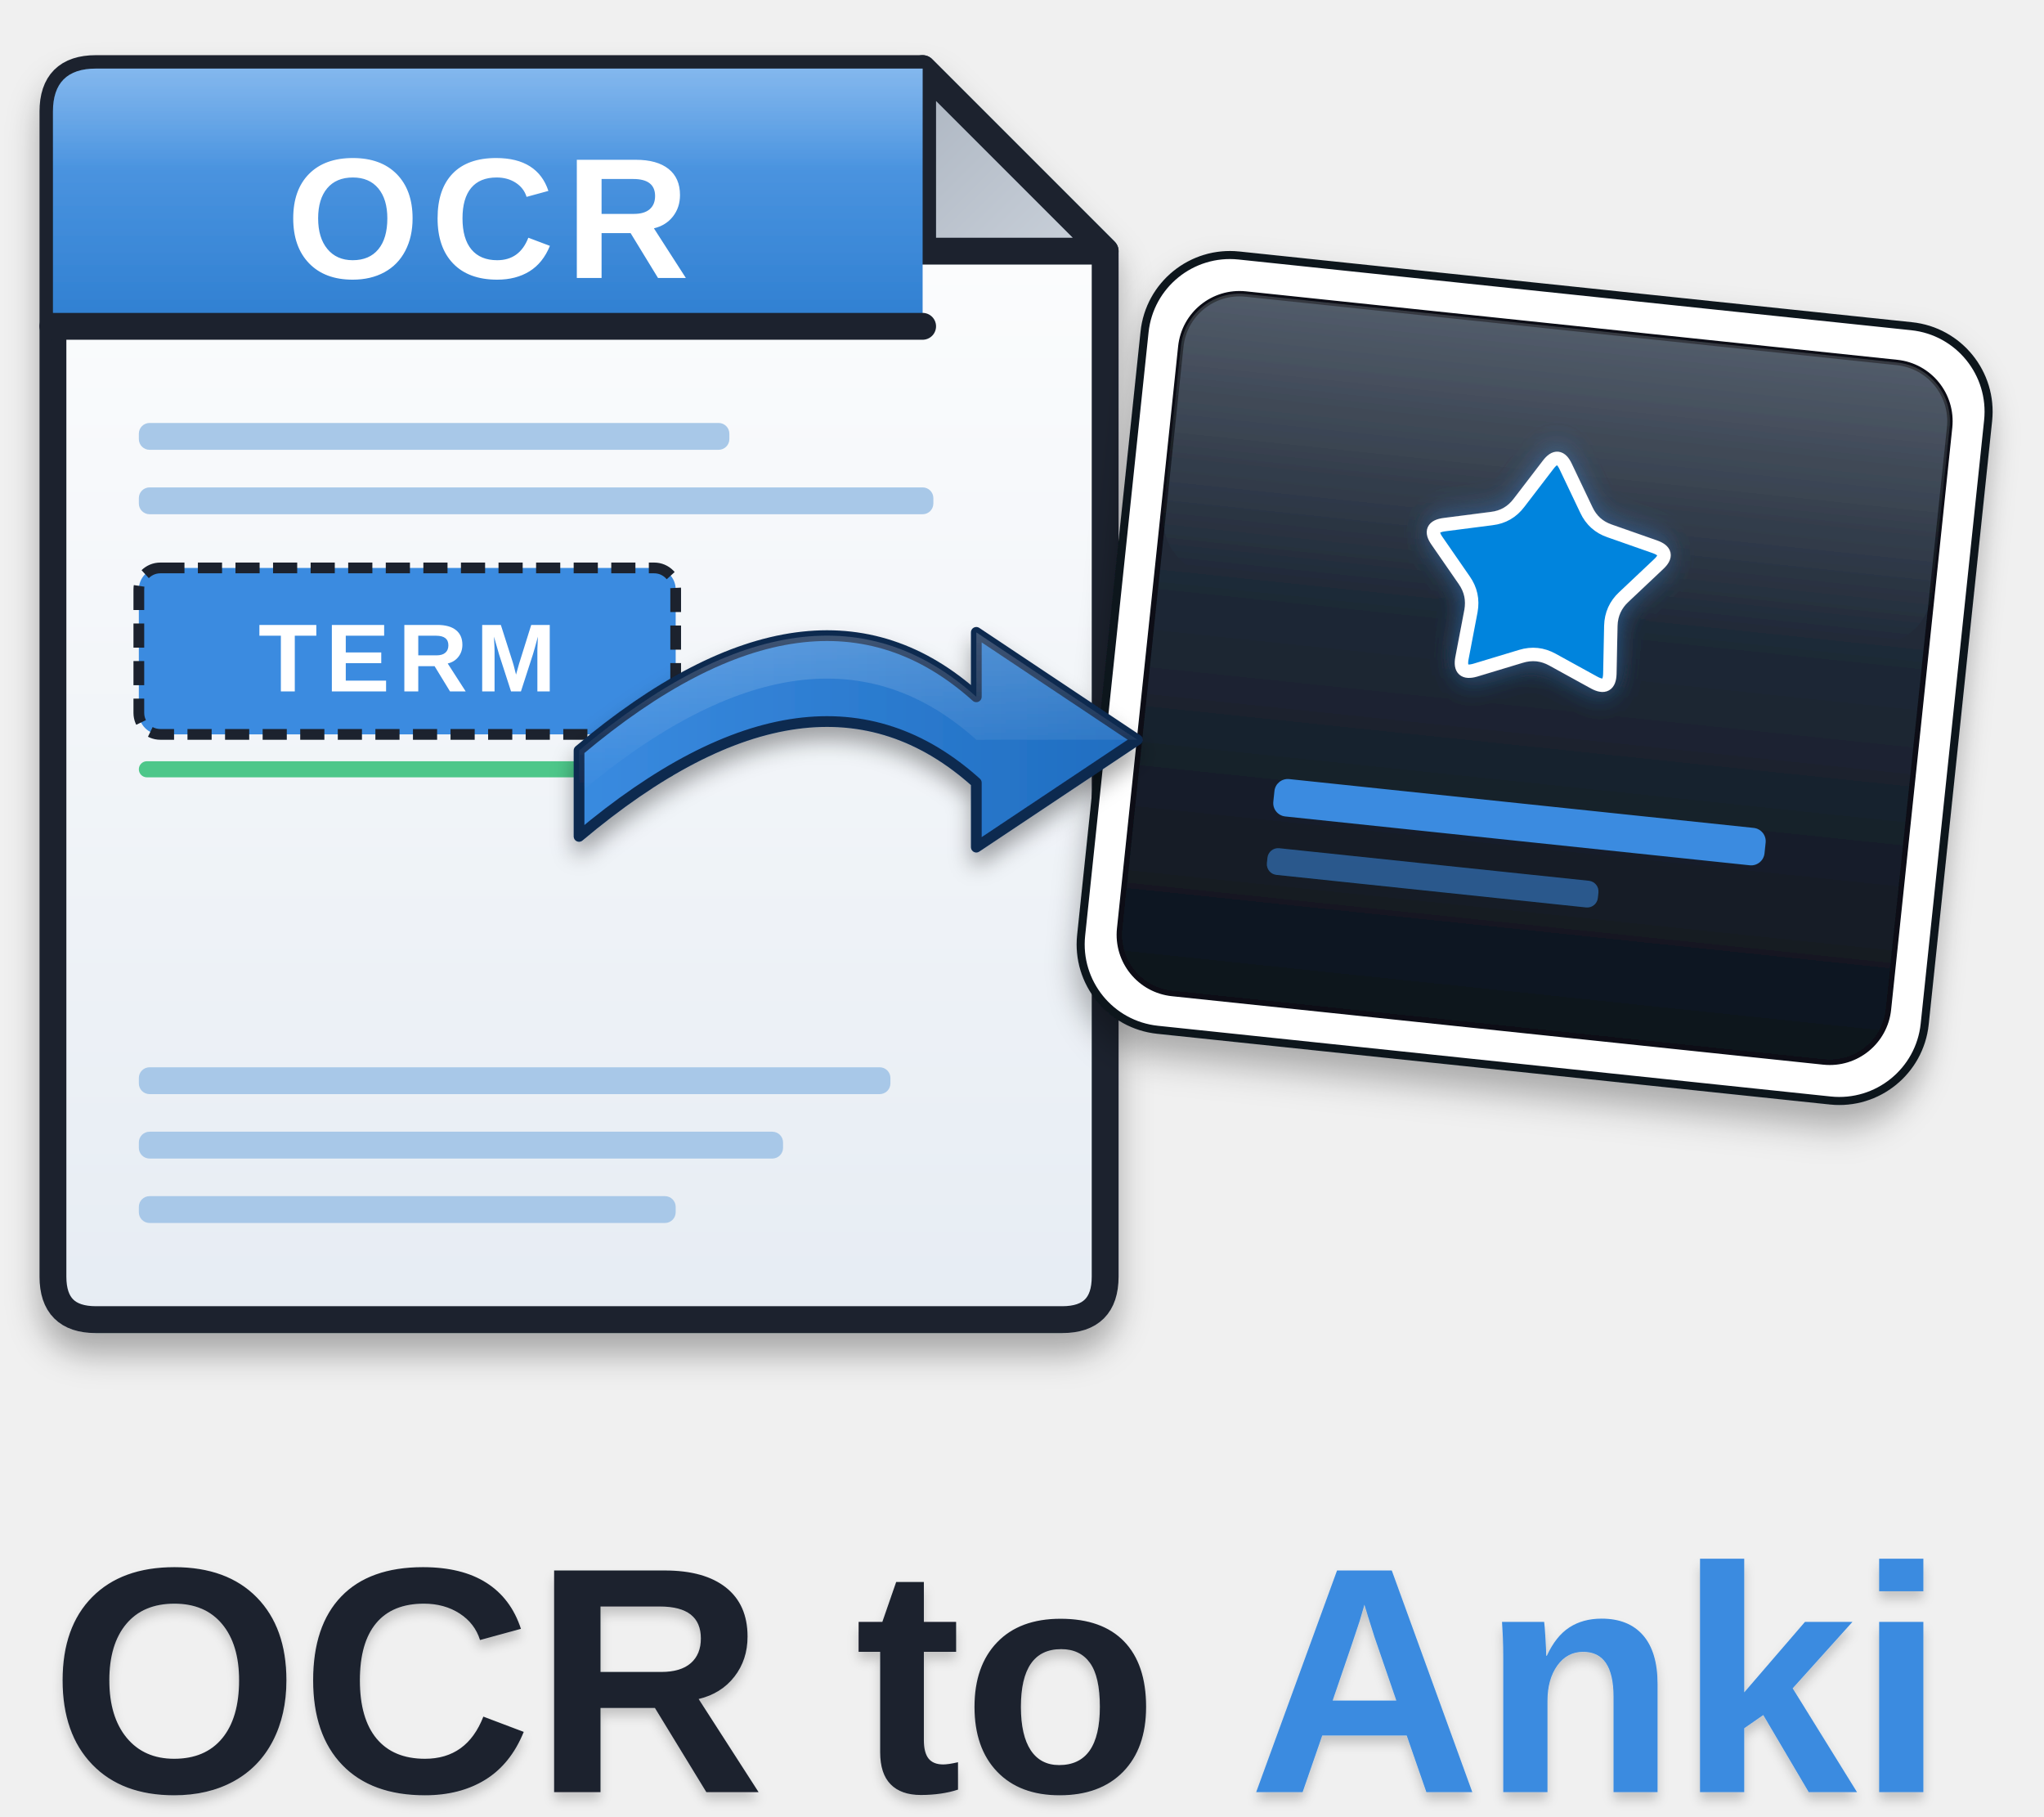
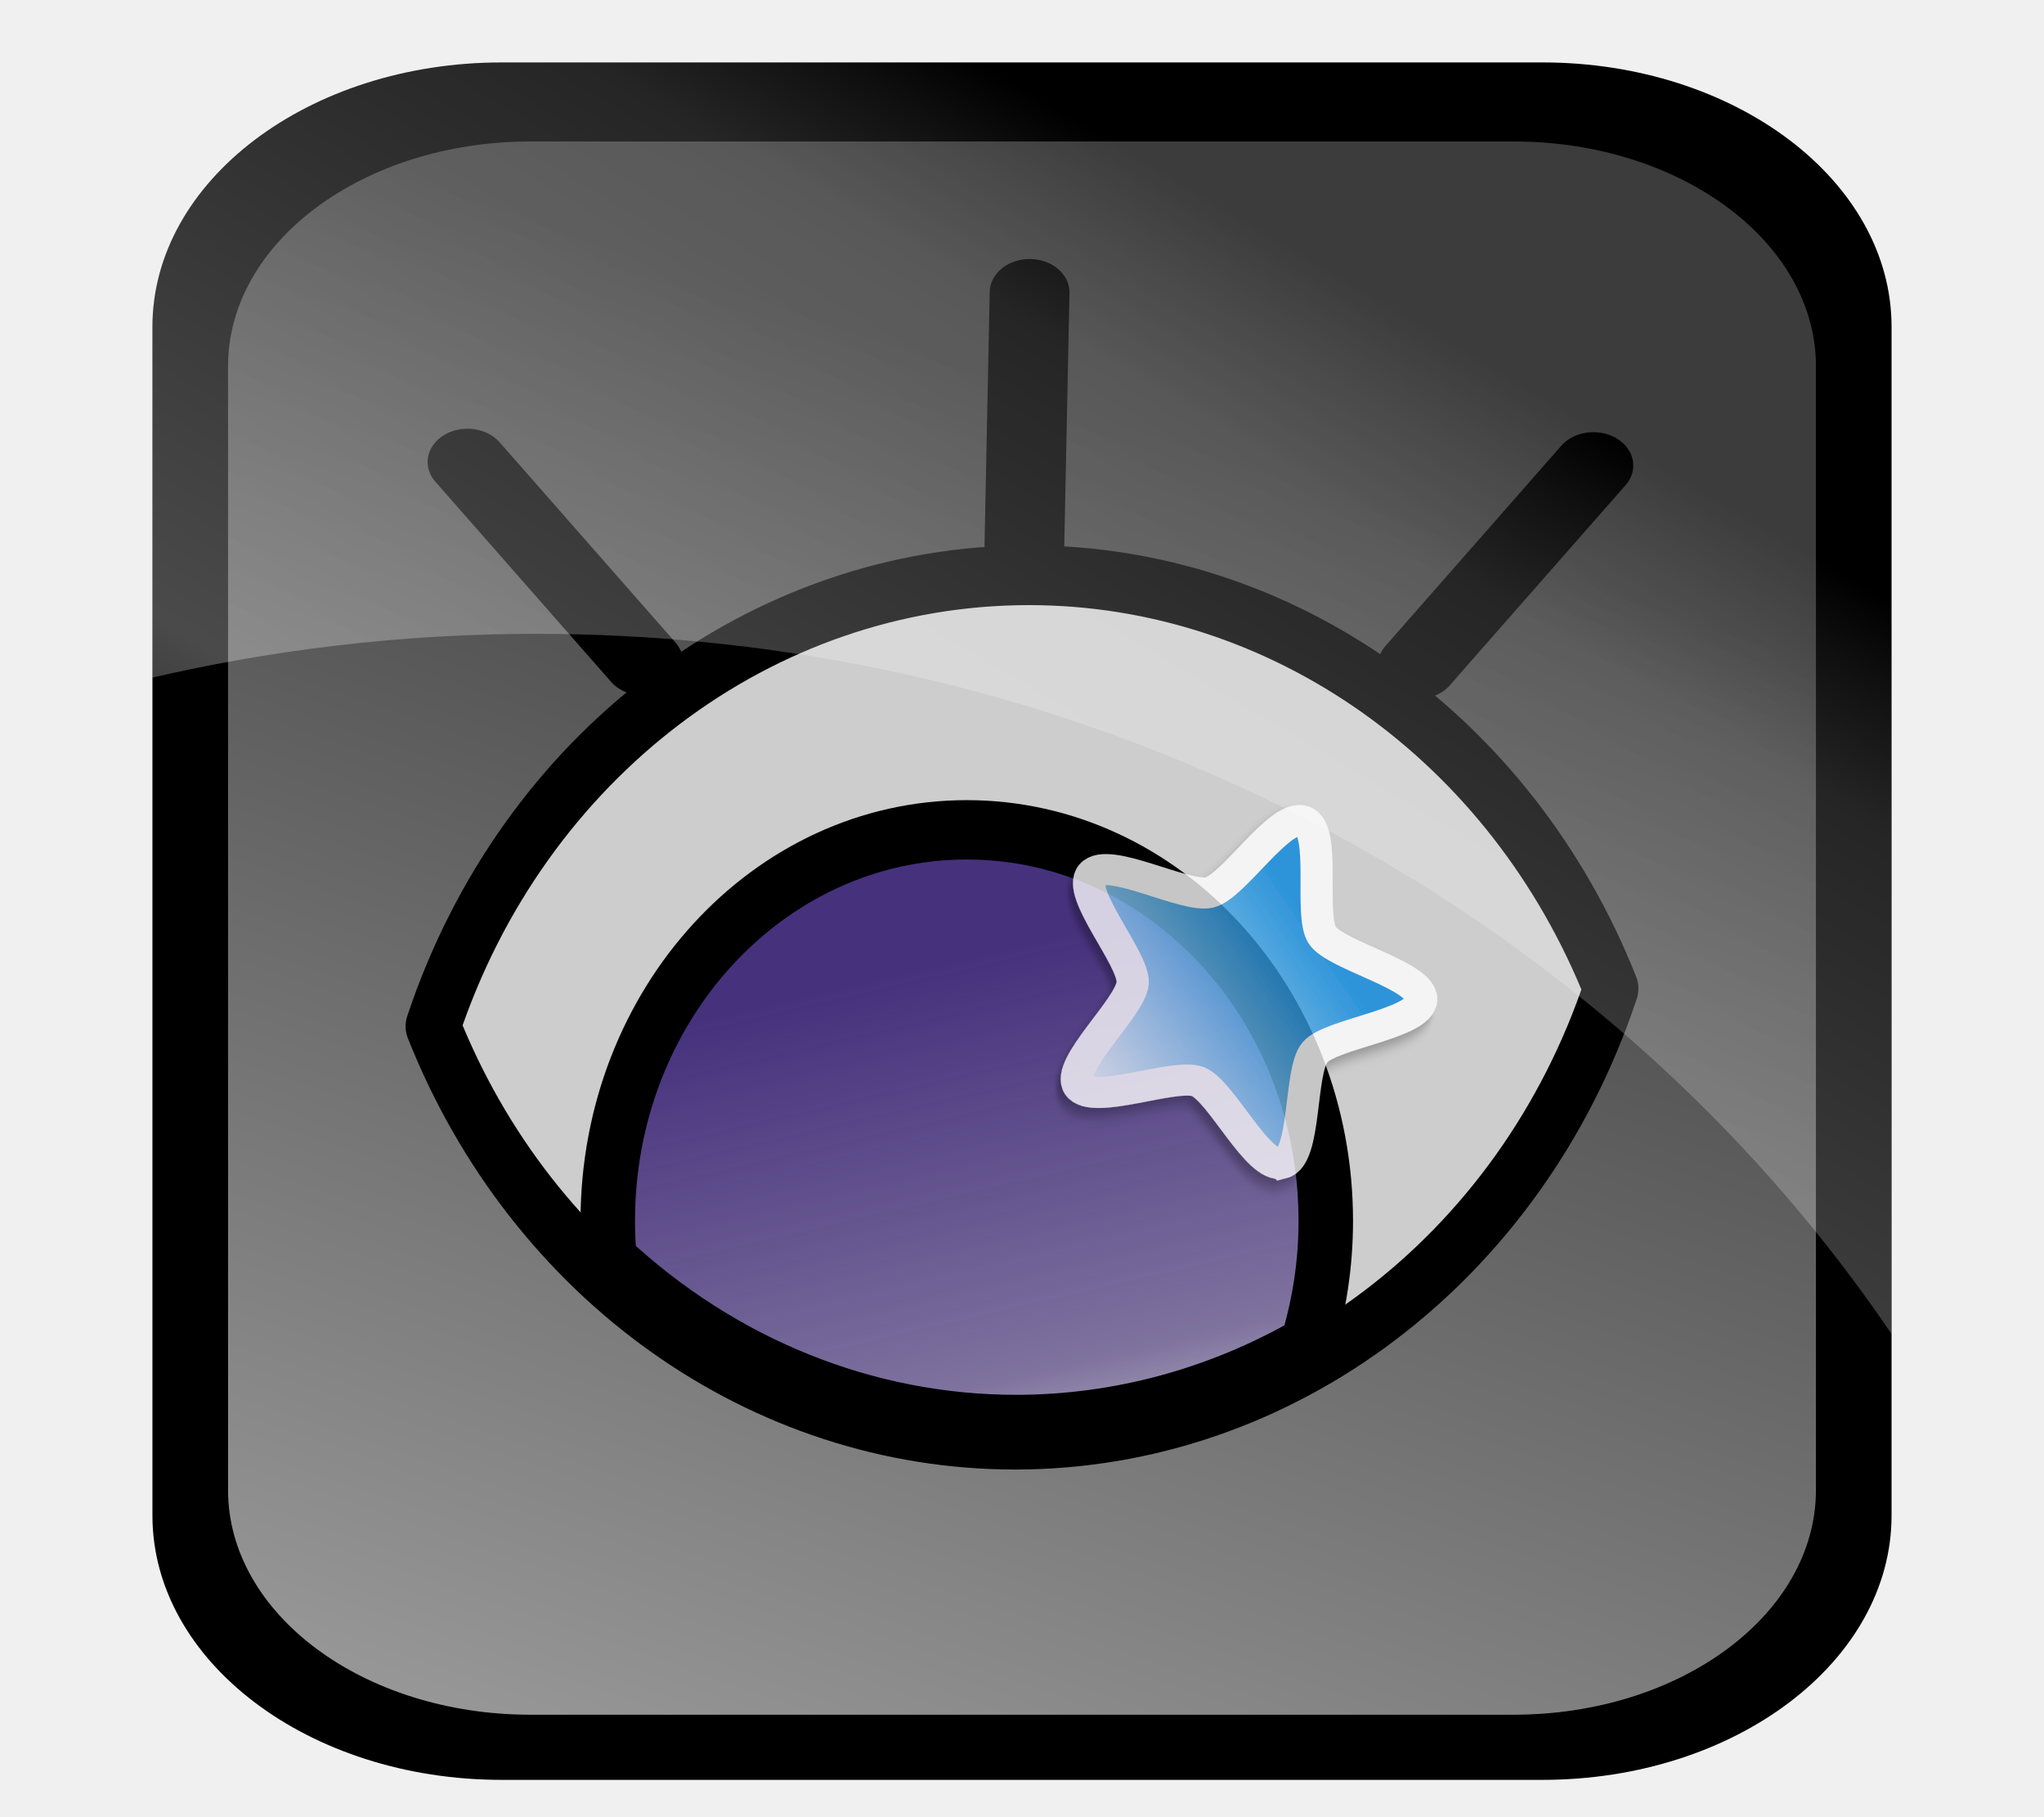
<svg xmlns="http://www.w3.org/2000/svg" xmlns:xlink="http://www.w3.org/1999/xlink" viewBox="0 0 761.49 676.522" preserveAspectRatio="xMidYMid" version="1.1" id="svg41" width="761.49" height="676.522">
  <defs id="defs23">
-     <linearGradient id="docGrad" x1="447.231" y1="122.225" x2="447.231" y2="559.663" gradientTransform="scale(0.9189874,1.088154)" gradientUnits="userSpaceOnUse">
+     <linearGradient id="linearGradient48">
+       <stop style="stop-color:#989898;stop-opacity:0.059;" offset="0" id="stop48" />
+       <stop style="stop-color:#ffffff;stop-opacity:0.588;" offset="0.375" id="stop50" />
+       <stop style="stop-color:#ffffff;stop-opacity:0.294;" offset="0.859" id="stop52" />
+       <stop style="stop-color:#ffffff;stop-opacity:0.122;" offset="0.947" id="stop53" />
+       <stop style="stop-color:#ffffff;stop-opacity:0;" offset="1" id="stop49" />
+     </linearGradient>
+     <linearGradient id="linearGradient35">
+       <stop style="stop-color:#46317d;stop-opacity:1;" offset="0.304" id="stop35" />
+       <stop style="stop-color:#46317d;stop-opacity:0.584;" offset="0.801" id="stop37" />
+       <stop style="stop-color:#46317d;stop-opacity:0;" offset="1" id="stop36" />
+     </linearGradient>
+     <linearGradient id="docGrad" x1="447.231" y1="122.225" x2="447.231" y2="559.663" gradientTransform="matrix(1.151374,0,0,1.24981,-104.1968,-19.50338)" gradientUnits="userSpaceOnUse">
      <stop offset="0%" stop-color="#ffffff" id="stop1" />
      <stop offset="100%" stop-color="#e6ecf3" id="stop2" />
    </linearGradient>
-     <linearGradient id="foldGrad" x1="735" y1="133.001" x2="812.999" y2="211" gradientUnits="userSpaceOnUse">
+     <linearGradient id="foldGrad" x1="825.13" y1="141.354" x2="780.025" y2="195.612" gradientUnits="userSpaceOnUse" gradientTransform="matrix(2.186504,0,0,1.489656,-1106.193,-61.10866)">
      <stop offset="0%" stop-color="#aab3bf" id="stop3" />
      <stop offset="100%" stop-color="#cdd4dd" id="stop4" />
    </linearGradient>
    <linearGradient id="headerGrad" x1="226.442" y1="253.522" x2="226.442" y2="429.885" gradientTransform="scale(1.837117,0.5443311)" gradientUnits="userSpaceOnUse">
      <stop offset="0%" stop-color="#5ba0e8" id="stop5" />
      <stop offset="100%" stop-color="#2f7fd1" id="stop6" />
    </linearGradient>
    <linearGradient id="cardGrad" x1="785.241" y1="244.204" x2="785.241" y2="520.899" gradientTransform="scale(1.048086,0.9541199)" gradientUnits="userSpaceOnUse">
      <stop offset="0%" stop-color="#2c3849" id="stop7" />
      <stop offset="100%" stop-color="#0d141d" id="stop8" />
    </linearGradient>
    <linearGradient id="starGrad" x1="901.613" y1="286.682" x2="901.613" y2="376.018" gradientTransform="scale(1.022952,0.9775634)" gradientUnits="userSpaceOnUse">
      <stop offset="0%" stop-color="#0084dd" id="stop9" />
      <stop offset="100%" stop-color="#ffffff" id="stop10" />
    </linearGradient>
-     <linearGradient id="arrowGrad" x1="383.973" y1="549.674" x2="517.419" y2="549.674" gradientTransform="scale(1.588653,0.6294641)" gradientUnits="userSpaceOnUse">
+     <linearGradient id="arrowGrad" x1="430.744" y1="542.69" x2="419.727" y2="652.349" gradientTransform="matrix(2.181725,0,0,0.864454,-225.754,-129.1755)" gradientUnits="userSpaceOnUse">
      <stop offset="0%" stop-color="#3a8be0" id="stop11" />
      <stop offset="100%" stop-color="#1f6dc0" id="stop12" />
    </linearGradient>
    <linearGradient id="surfaceShine" x1="0" y1="0" x2="0" y2="1">
      <stop offset="0%" stop-color="#ffffff" stop-opacity="0.45" id="stop13" />
      <stop offset="100%" stop-color="#ffffff" stop-opacity="0" id="stop14" />
    </linearGradient>
    <linearGradient id="darkShine" x1="499.901" y1="385.708" x2="499.901" y2="560.431" gradientTransform="scale(1.648327,0.6066758)" gradientUnits="userSpaceOnUse">
      <stop offset="0%" stop-color="#ffffff" stop-opacity="0.18" id="stop15" />
      <stop offset="100%" stop-color="#ffffff" stop-opacity="0" id="stop16" />
    </linearGradient>
-     <filter id="dropShadow" x="-0.05" y="-0.055" width="1.101" height="1.137">
+     <filter id="dropShadow" x="-0.045" y="-0.036" width="1.1" height="1.089">
      <feGaussianBlur in="SourceAlpha" stdDeviation="6" id="feGaussianBlur16" />
      <feOffset dx="0" dy="8" id="feOffset16" />
      <feComponentTransfer id="feComponentTransfer16">
        <feFuncA type="linear" slope="0.30" id="feFuncA16" />
      </feComponentTransfer>
      <feMerge id="feMerge17">
        <feMergeNode id="feMergeNode16" />
        <feMergeNode in="SourceGraphic" id="feMergeNode17" />
      </feMerge>
    </filter>
-     <filter id="arrowShadow" x="-0.056" y="-0.145" width="1.112" height="1.352">
-       <feGaussianBlur in="SourceAlpha" stdDeviation="4" id="feGaussianBlur17" />
+     <filter id="arrowShadow" x="-0.077" y="-0.077" width="1.154" height="1.182">
+       <feGaussianBlur in="SourceAlpha" stdDeviation="2.305" id="feGaussianBlur17" />
      <feOffset dx="0" dy="5" id="feOffset17" />
      <feComponentTransfer id="feComponentTransfer17">
        <feFuncA type="linear" slope="0.35" id="feFuncA17" />
      </feComponentTransfer>
      <feMerge id="feMerge19">
        <feMergeNode id="feMergeNode18" />
        <feMergeNode in="SourceGraphic" id="feMergeNode19" />
      </feMerge>
    </filter>
    <filter id="starGlow" x="-0.168" y="-0.176" width="1.336" height="1.353">
      <feGaussianBlur in="SourceAlpha" stdDeviation="5" result="blur" id="feGaussianBlur19" />
      <feFlood flood-color="#3a8be0" flood-opacity="0.55" id="feFlood19" />
      <feComposite in2="blur" operator="in" result="glow" id="feComposite19" />
      <feMerge id="feMerge21">
        <feMergeNode in="glow" id="feMergeNode20" />
        <feMergeNode in="SourceGraphic" id="feMergeNode21" />
      </feMerge>
    </filter>
    <filter id="textShadow" x="-0.007" y="-0.054" width="1.014" height="1.143">
      <feGaussianBlur in="SourceAlpha" stdDeviation="2" id="feGaussianBlur21" />
      <feOffset dx="0" dy="3" id="feOffset21" />
      <feComponentTransfer id="feComponentTransfer21">
        <feFuncA type="linear" slope="0.18" id="feFuncA21" />
      </feComponentTransfer>
      <feMerge id="feMerge23">
        <feMergeNode id="feMergeNode22" />
        <feMergeNode in="SourceGraphic" id="feMergeNode23" />
      </feMerge>
    </filter>
    <symbol id="starShape" overflow="visible">
      <path d="m 3.3,-42.5 9.3,15.2 q 3.3,5.5 9.5,6.9 l 17.3,4.1 q 6.3,1.5 2.1,6.3 L 29.9,3.5 q -4.2,4.8 -3.7,11.2 l 1.5,17.8 q 0.5,6.3 -5.4,3.9 L 5.9,29.5 Q 0,27 -5.9,29.5 l -16.4,6.9 q -5.9,2.4 -5.4,-3.9 l 1.5,-17.8 Q -25.7,8.3 -29.9,3.5 L -41.5,-10 q -4.2,-4.8 2.1,-6.3 l 17.3,-4.1 q 6.2,-1.4 9.5,-6.9 l 9.3,-15.2 q 3.3,-5.5 6.6,0 z" id="path23" />
    </symbol>
    <linearGradient xlink:href="#surfaceShine" id="linearGradient41" x1="142.466" y1="402.958" x2="142.466" y2="513.917" gradientTransform="scale(2.919986,0.3424674)" gradientUnits="userSpaceOnUse" />
-     <linearGradient xlink:href="#surfaceShine" id="linearGradient42" x1="328.697" y1="647.941" x2="328.697" y2="759.655" gradientTransform="scale(1.861899,0.5370862)" gradientUnits="userSpaceOnUse" />
+     <clipPath clipPathUnits="userSpaceOnUse" id="clipPath2815">
+       <rect style="opacity:1;fill:#d533e4;fill-opacity:0.541;stroke:none;stroke-width:1;stroke-miterlimit:4;stroke-dasharray:none;stroke-opacity:1" id="rect1913" width="23" height="30" x="5" y="1" ry="4.619" rx="4.619" />
+     </clipPath>
+     <clipPath clipPathUnits="userSpaceOnUse" id="clipPath2868">
+       <rect style="opacity:1;fill:none;fill-opacity:1;stroke:#000000;stroke-width:1;stroke-miterlimit:4;stroke-dasharray:none;stroke-opacity:1" id="rect1950" width="41" height="28" x="19.88" y="16.849" ry="4" rx="4" />
+     </clipPath>
+     <linearGradient id="linearGradient4825">
+       <stop id="stop4827" offset="0" style="stop-color:#0084dd;stop-opacity:1" />
+       <stop id="stop4829" offset="1" style="stop-color:white;stop-opacity:1" />
+     </linearGradient>
+     <linearGradient id="linearGradient4843">
+       <stop style="stop-color:white;stop-opacity:0.494;" offset="0" id="stop4845" />
+       <stop style="stop-color:white;stop-opacity:0.251;" offset="1" id="stop4847" />
+     </linearGradient>
+     <linearGradient xlink:href="#linearGradient4825" id="linearGradient2989" gradientUnits="userSpaceOnUse" x1="253.747" y1="412.83" x2="188" y2="542.333" />
+     <linearGradient xlink:href="#linearGradient35" id="linearGradient36" x1="265.135" y1="104.133" x2="283.624" y2="191.118" gradientUnits="userSpaceOnUse" />
+     <clipPath clipPathUnits="userSpaceOnUse" id="clipPath38">
+       <rect style="opacity:1;fill:#d533e4;fill-opacity:0.541;stroke:none;stroke-width:7.978;stroke-miterlimit:4;stroke-dasharray:none;stroke-opacity:1" id="rect38" width="183.493" height="239.339" x="874.94" y="-46.522" ry="36.848" rx="36.848" transform="rotate(22.47036)" />
+     </clipPath>
+     <clipPath clipPathUnits="userSpaceOnUse" id="clipPath39">
+       <rect style="opacity:1;fill:#d533e4;fill-opacity:0.541;stroke:none;stroke-width:10.822;stroke-miterlimit:4;stroke-dasharray:none;stroke-opacity:1" id="rect39" width="248.893" height="324.643" x="46.98" y="313.768" ry="49.981" rx="49.981" transform="rotate(-7.13918)" />
+     </clipPath>
+     <clipPath clipPathUnits="userSpaceOnUse" id="clipPath40">
+       <rect style="opacity:1;fill:#d533e4;fill-opacity:0.541;stroke:none;stroke-width:7.978;stroke-miterlimit:4;stroke-dasharray:none;stroke-opacity:1" id="rect40" width="183.493" height="239.339" x="874.94" y="-46.522" ry="36.848" rx="36.848" />
+     </clipPath>
+     <clipPath clipPathUnits="userSpaceOnUse" id="clipPath41">
+       <rect style="opacity:1;fill:#d533e4;fill-opacity:0.541;stroke:none;stroke-width:7.978;stroke-miterlimit:4;stroke-dasharray:none;stroke-opacity:1" id="rect41" width="183.493" height="239.339" x="874.94" y="-46.522" ry="36.848" rx="36.848" />
+     </clipPath>
+     <linearGradient xlink:href="#linearGradient3769" id="linearGradient2973" gradientUnits="userSpaceOnUse" gradientTransform="matrix(10.85887,0,0,10.98368,424.7462,297.9506)" x1="15.5" y1="5.95" x2="4" y2="31" />
+     <linearGradient id="linearGradient3769">
+       <stop id="stop3771" offset="0" style="stop-color:#3c3c3c;stop-opacity:1" />
+       <stop id="stop3773" offset="1" style="stop-color:#9e9e9e;stop-opacity:1" />
+     </linearGradient>
+     <clipPath clipPathUnits="userSpaceOnUse" id="clipPath42">
+       <rect style="opacity:1;fill:#d533e4;fill-opacity:0.541;stroke:none;stroke-width:11.376;stroke-miterlimit:4;stroke-dasharray:none;stroke-opacity:1" id="rect42" width="261.647" height="341.279" x="462.235" y="303.05" ry="52.542" rx="52.542" />
+     </clipPath>
+     <clipPath clipPathUnits="userSpaceOnUse" id="clipPath43">
+       <rect style="opacity:1;fill:#d533e4;fill-opacity:0.541;stroke:none;stroke-width:24.87;stroke-miterlimit:4;stroke-dasharray:none;stroke-opacity:1" id="rect43" width="572.008" height="746.097" x="66.63" y="19.726" ry="114.867" rx="114.867" transform="rotate(38.85193)" />
+     </clipPath>
+     <clipPath clipPathUnits="userSpaceOnUse" id="clipPath44">
+       <rect style="opacity:1;fill:#d533e4;fill-opacity:0.541;stroke:none;stroke-width:13.32;stroke-miterlimit:4;stroke-dasharray:none;stroke-opacity:1" id="rect44" width="306.354" height="399.592" x="98.139" y="185.464" ry="61.52" rx="61.52" transform="rotate(-0.335675)" />
+     </clipPath>
+     <clipPath clipPathUnits="userSpaceOnUse" id="clipPath45">
+       <rect style="opacity:1;fill:#d533e4;fill-opacity:0.541;stroke:none;stroke-width:10.822;stroke-miterlimit:4;stroke-dasharray:none;stroke-opacity:1" id="rect45" width="248.893" height="324.643" x="40.582" y="320.531" ry="49.981" rx="49.981" transform="rotate(-7.13918)" />
+     </clipPath>
+     <clipPath clipPathUnits="userSpaceOnUse" id="clipPath46">
+       <rect style="opacity:1;fill:#d533e4;fill-opacity:0.541;stroke:none;stroke-width:11.376;stroke-miterlimit:4;stroke-dasharray:none;stroke-opacity:1" id="rect46" width="261.647" height="341.279" x="462.235" y="303.05" ry="52.542" rx="52.542" />
+     </clipPath>
+     <clipPath clipPathUnits="userSpaceOnUse" id="clipPath47">
+       <rect style="opacity:1;fill:#d533e4;fill-opacity:0.541;stroke:none;stroke-width:11.376;stroke-miterlimit:4;stroke-dasharray:none;stroke-opacity:1" id="rect47" width="261.647" height="341.279" x="462.235" y="303.05" ry="52.542" rx="52.542" />
+     </clipPath>
+     <clipPath clipPathUnits="userSpaceOnUse" id="clipPath47-0">
+       <rect style="opacity:1;fill:#d533e4;fill-opacity:0.541;stroke:none;stroke-width:11.376;stroke-miterlimit:4;stroke-dasharray:none;stroke-opacity:1" id="rect47-5" width="261.647" height="341.279" x="462.235" y="303.05" ry="52.542" rx="52.542" />
+     </clipPath>
+     <linearGradient xlink:href="#linearGradient48" id="linearGradient49" x1="512.516" y1="576.78" x2="673.602" y2="370.599" gradientUnits="userSpaceOnUse" />
  </defs>
-   <g filter="url(#dropShadow)" id="g34" transform="translate(-396.276,-112.4504)">
-     <path d="m 432,138 h 308 l 68,68 v 382 q 0,16 -16,16 H 432 q -16,0 -16,-16 V 154 q 0,-16 16,-16 z" fill="url(#docGrad)" stroke="#1a232f" stroke-width="10" stroke-linejoin="round" id="path24" style="fill:url(#docGrad)" />
-     <path d="m 740,138 v 68 h 68 z" fill="url(#foldGrad)" stroke="#1a232f" stroke-width="10" stroke-linejoin="round" id="path25" style="fill:url(#foldGrad)" />
+   <g filter="url(#dropShadow)" id="g34" transform="matrix(0.981944,0,0,1.000184,-858.7141,-140.6634)">
+     <path d="m 437.044,138.998 h 385.885 l 1.019,79.86 v 438.75 c 0,13.778 -6.682,18.441 -20.046,18.377 l -366.858,-1.758 c -13.364,-0.064 -20.046,-6.126 -20.046,-18.377 V 157.375 c 0,-12.251 6.682,-18.377 20.046,-18.377 z" fill="url(#docGrad)" stroke="#1a232f" stroke-width="11.996" stroke-linejoin="round" id="path24" style="fill:url(#docGrad)" />
+     <path d="M 697.392,147.706 V 249.002 h 148.682 z" fill="url(#foldGrad)" stroke="#1a232f" stroke-width="18.048" stroke-linejoin="round" id="path25" style="fill:url(#foldGrad)" />
    <path d="m 432,138 h 308 v 96 H 416 v -80 q 0,-16 16,-16 z" fill="url(#headerGrad)" id="path26" style="fill:url(#headerGrad)" />
    <line x1="416" y1="234" x2="740" y2="234" stroke="#1a232f" stroke-width="10" stroke-linecap="round" id="line26" />
    <path d="m 432,138 h 308 v 38 H 416 v -22 q 0,-16 16,-16 z" fill="url(#surfaceShine)" opacity="0.55" id="path27" style="fill:url(#linearGradient41)" />
    <text x="578" y="216" text-anchor="middle" font-family="'Arial Black', Arial, Helvetica, 'Liberation Sans', sans-serif" font-size="64px" font-weight="900" fill="#ffffff" letter-spacing="4" id="text27">OCR</text>
    <rect x="448" y="270" width="220" height="10" rx="4" fill="#a8c8e8" id="rect27" />
    <rect x="448" y="294" width="296" height="10" rx="4" fill="#a8c8e8" id="rect28" />
    <rect x="448" y="324" width="200" height="62" rx="8" fill="#3a8be0" id="rect29" />
    <rect x="448" y="324" width="200" height="62" rx="8" fill="none" stroke="#1a232f" stroke-width="4" stroke-dasharray="9, 5" stroke-linejoin="round" id="rect30" />
    <text x="548" y="370" text-anchor="middle" font-family="'Arial Black', Arial, Helvetica, 'Liberation Sans', sans-serif" font-size="36px" font-weight="900" fill="#ffffff" letter-spacing="3" id="text30">TERM</text>
    <rect x="448" y="396" width="200" height="6" rx="3" fill="#4ec78a" id="rect31" />
    <rect x="448" y="510" width="280" height="10" rx="4" fill="#a8c8e8" id="rect32" />
    <rect x="448" y="534" width="240" height="10" rx="4" fill="#a8c8e8" id="rect33" />
    <rect x="448" y="558" width="200" height="10" rx="4" fill="#a8c8e8" id="rect34" />
  </g>
-   <g transform="rotate(6,1842.702,-3471.923)" filter="url(#dropShadow)" id="g39">
-     <rect x="810" y="220" width="316" height="290" rx="32" fill="#ffffff" stroke="#0e151f" stroke-width="3" id="rect35" />
-     <rect x="824" y="234" width="288" height="262" rx="22" fill="url(#cardGrad)" stroke="#080d15" stroke-width="2" id="rect36" style="fill:url(#cardGrad)" />
-     <rect x="824" y="234" width="288" height="106" rx="22" fill="url(#darkShine)" id="rect37" style="fill:url(#darkShine)" />
-     <g filter="url(#starGlow)" id="g37">
-       <use href="#starShape" x="968" y="328" fill="url(#starGrad)" stroke="#ffffff" stroke-width="5" stroke-linejoin="round" id="use37" style="fill:url(#starGrad)" />
+   <g id="g38" transform="translate(-606.73,426.4696)">
+     <rect style="fill:#f4f4f4;fill-opacity:1;fill-rule:evenodd;stroke:#151f2d;stroke-width:8.24;stroke-linecap:round;stroke-linejoin:round;stroke-dasharray:none;stroke-opacity:1" id="rect3" width="312.689" height="415.8" x="58.167" y="44.488" rx="6.814" ry="5.953" />
+     <path style="fill:none;fill-opacity:1;fill-rule:evenodd;stroke:#000000;stroke-width:14.121;stroke-linecap:round;stroke-linejoin:round;stroke-dasharray:none;stroke-opacity:1" d="m 123.105,353.486 c -1.172,2.052 -2.249,4.162 -3.517,6.155 -4.888,7.682 -9.634,15.469 -14.948,22.862 -3.629,5.049 -8.947,8.644 -13.19,13.19 -1.562,1.674 -2.778,3.657 -4.397,5.276 -2.345,2.345 -1.466,-0.879 -2.638,2.638 -0.927,2.781 2.763,5.527 5.276,7.035 18.935,11.361 44.918,14.924 65.949,7.914 3.17,-1.057 5.488,-3.857 7.914,-6.155 10.621,-10.062 12.057,-16.721 16.707,-29.897 1.392,-3.944 2.994,-8.124 3.517,-12.31 0.109,-0.873 -0.172,-1.776 0,-2.638 0.129,-0.643 1.535,-1.759 0.879,-1.759 -1.057,0 -2.032,0.893 -2.638,1.759 -18.024,25.748 -13.345,18.02 -21.983,42.207 -0.842,2.358 -1.846,4.659 -2.638,7.035 -0.093,0.278 -0.284,0.95 0,0.879 1.272,-0.318 2.356,-1.15 3.517,-1.759 26.488,-13.875 3.622,-1.375 31.655,-19.345 4.733,-3.034 23.104,-16.82 32.535,-14.069 4.784,1.395 9.099,4.189 13.19,7.035 4.759,3.311 13.19,12.008 13.19,18.466" id="path28" />
+     <path style="fill:none;fill-opacity:1;fill-rule:evenodd;stroke:#000000;stroke-width:14.121;stroke-linecap:round;stroke-linejoin:round;stroke-dasharray:none;stroke-opacity:1" d="m 109.915,209.278 c -5.074,3.662 -6.155,9.103 -6.155,14.948 0,6.524 -0.291,8.55 6.155,12.31 5.332,3.11 12.623,2.638 18.466,2.638 2.345,0 4.866,0.893 7.035,0 3.09,-1.272 5.376,-3.98 7.914,-6.155 1.574,-1.349 2.931,-2.931 4.397,-4.397 0.293,-0.293 0.465,-0.879 0.879,-0.879 0.293,0 0.064,0.593 0,0.879 -0.857,3.858 -3.714,11.918 -1.759,15.828 1.019,2.038 10.288,2.167 11.431,1.759 18.764,-6.701 18.684,-8.709 32.535,-21.983 2.394,-2.294 4.69,-4.69 7.035,-7.035 0.293,-0.293 1.01,-1.273 0.879,-0.879 -1.366,4.098 -2.595,3.301 -3.517,7.914 -0.108,0.538 -2.91,17.923 -1.759,20.224 3.452,6.903 24.373,9.921 29.018,5.276" id="path29" />
+     <path style="fill:none;fill-opacity:1;fill-rule:evenodd;stroke:#000000;stroke-width:14.121;stroke-linecap:round;stroke-linejoin:round;stroke-dasharray:none;stroke-opacity:1" d="m 123.984,297.21 c 5.661,-5.154 5.46,-14.561 0,0 -1.598,4.261 -2.078,8.873 -3.517,13.19 -1.205,3.615 -3.029,6.995 -4.397,10.552 -0.105,0.274 -0.207,0.672 0,0.879 2.134,2.134 10.62,-2.603 14.069,-4.397 22.779,-11.845 44.051,-24.672 65.949,-37.811 2.109,-1.266 2.234,5.247 1.759,11.431 -0.922,11.985 -5.74,15.585 17.586,0.879 7.938,-5.004 14.566,-11.838 21.983,-17.586 4.309,-3.34 8.828,-6.401 13.19,-9.673 0.332,-0.249 1.085,-1.239 0.879,-0.879 -4.721,8.263 -9.691,15.929 -11.431,25.5 -0.21,1.154 -0.976,2.867 0,3.517 8.185,5.457 26.383,-11.034 32.535,-14.948 1.749,-1.113 0.224,4.189 0.879,6.155 0.403,1.209 5.187,8.054 7.035,8.793 1.633,0.653 3.517,0 5.276,0 1.759,0 3.528,0.194 5.276,0 4.631,-0.515 0.839,-0.869 4.397,-1.759 6.158,-1.54 13.589,-1.518 19.345,-4.397" id="path30" />
+     <path style="fill:none;fill-opacity:1;fill-rule:evenodd;stroke:#000000;stroke-width:9.5;stroke-linecap:round;stroke-linejoin:round;stroke-dasharray:none;stroke-opacity:1" d="m 111.113,68.92 c 4.559,3.949 2.85,8.258 2.85,12.524" id="path31" />
+     <path style="fill:none;fill-opacity:1;fill-rule:evenodd;stroke:#000000;stroke-width:14.121;stroke-linecap:round;stroke-linejoin:round;stroke-dasharray:none;stroke-opacity:1" d="m 74.742,85.294 c 1.466,-0.586 2.946,-1.137 4.397,-1.759 1.501,0.311 1.693,-1.286 2.638,-1.759 0.469,-0.235 5.259,-0.068 5.276,0 0.972,3.887 -1.912,13.916 0.879,16.707" id="path32" />
+   </g>
+   <rect ry="0" rx="0" y="291.674" x="405.355" height="364.031" width="364.031" id="rect2802" style="display:inline;fill:#000000;fill-opacity:1;stroke:none;stroke-width:13.651;stroke-miterlimit:4;stroke-dasharray:none;stroke-opacity:1" clip-path="url(#clipPath47)" transform="matrix(2.476272,0,0,1.874503,-1087.83,-544.8159)" />
+   <rect style="fill:url(#linearGradient2973);fill-opacity:1;stroke:none;stroke-width:11.376;stroke-miterlimit:4;stroke-dasharray:none;stroke-opacity:1" id="rect4875" width="238.895" height="318.527" x="473.611" y="314.426" ry="45.504" rx="45.504" clip-path="url(#clipPath46)" transform="matrix(2.476272,0,0,1.839784,-1087.83,-525.7826)" />
+   <path transform="matrix(2.582983,0.3381165,-0.3235214,2.69951,-47.25586,-848.7856)" d="m 312.507,544.328 c -20.284,20.164 -45.835,-32.08 -74.199,-28.4 -29.323,3.804 -41.202,60.289 -67.508,46.787 -25.445,-13.06 16.346,-53.505 4.082,-79.343 -12.679,-26.713 -70.07,-20.555 -65.358,-49.746 4.558,-28.236 55.937,-0.988 76.721,-20.636 21.487,-20.313 -2.104,-72.992 27.115,-77.532 28.262,-4.391 18.225,52.894 43.335,66.589 25.959,14.158 68.77,-24.557 82.116,1.829 12.909,25.522 -44.674,33.678 -49.939,61.791 -5.443,29.064 44.606,57.816 23.635,78.662 z" id="path4877" style="fill:none;fill-opacity:1;stroke:none;stroke-width:16.232;stroke-miterlimit:4;stroke-dasharray:none;stroke-opacity:1" clip-path="url(#clipPath45)" />
+   <g id="g48" transform="matrix(1.313753,0,0,1.096164,289.0762,296.6975)">
+     <g id="g47" transform="matrix(2.463384,0,0,3.215738,-621.7868,-362.3721)">
+       <path id="path33" style="fill:#cdcdcd;fill-opacity:1;fill-rule:evenodd;stroke:#000000;stroke-width:6.313;stroke-linecap:round;stroke-linejoin:round;stroke-dasharray:none;stroke-opacity:1" d="m 281.528,89.304 a 72.838,71.825 0 0 0 -68.593,47.667 72.838,71.825 0 0 0 67.011,43.676 72.838,71.825 0 0 0 68.593,-47.667 72.838,71.825 0 0 0 -67.011,-43.676 z" />
+       <path id="path33-5" style="fill:url(#linearGradient36);fill-opacity:1;fill-rule:evenodd;stroke:#000000;stroke-width:6.272;stroke-linecap:round;stroke-linejoin:round;stroke-dasharray:none;stroke-opacity:1" d="m 274.38,116.205 a 41.328,41.328 0 0 0 -41.328,41.328 41.328,41.328 0 0 0 0.215,4.201 71.858,71.858 0 0 0 46.775,17.311 71.858,71.858 0 0 0 33.492,-8.283 41.328,41.328 0 0 0 2.174,-13.229 41.328,41.328 0 0 0 -41.328,-41.328 z" />
    </g>
-     <rect x="876" y="412" width="184" height="14" rx="5" fill="#3a8be0" id="rect38" />
-     <rect x="876" y="438" width="124" height="10" rx="4" fill="#3a8be0" opacity="0.55" id="rect39" />
+     <path style="fill:#46317d;fill-opacity:1;fill-rule:evenodd;stroke:#000000;stroke-width:22.619;stroke-linecap:round;stroke-linejoin:round;stroke-dasharray:none;stroke-opacity:1" d="m -87.468,-113.677 c 49.859,68.038 49.859,68.038 49.859,68.038 v 0" id="path38" />
+     <path style="fill:#46317d;fill-opacity:1;fill-rule:evenodd;stroke:#000000;stroke-width:22.619;stroke-linecap:round;stroke-linejoin:round;stroke-dasharray:none;stroke-opacity:1" d="m 231.811,-112.496 c -49.859,68.038 -49.859,68.038 -49.859,68.038 v 0" id="path38-8" />
+     <path style="fill:#46317d;fill-opacity:1;fill-rule:evenodd;stroke:#000000;stroke-width:22.619;stroke-linecap:round;stroke-linejoin:round;stroke-dasharray:none;stroke-opacity:1" d="m 71.932,-171.341 c -1.472,85.685 -1.472,85.685 -1.472,85.685 v 0" id="path38-2" />
+     <path style="opacity:0.776;fill:url(#linearGradient2989);fill-opacity:1;stroke:#ffffff;stroke-width:16.232;stroke-miterlimit:4;stroke-dasharray:none;stroke-opacity:1;filter:url(#arrowShadow)" id="path4634" d="m 294.469,523.453 c -9.08,8.813 -45.575,-17.77 -58.101,-15.977 -12.527,1.793 -40.099,37.545 -51.287,31.633 -11.188,-5.913 2.817,-48.836 -2.759,-60.195 -5.576,-11.359 -48.099,-26.535 -45.933,-39.002 2.166,-12.467 47.316,-12.412 56.396,-21.225 9.08,-8.813 10.373,-53.945 22.899,-55.738 12.527,-1.793 26.426,41.164 37.614,47.077 11.188,5.913 54.51,-6.805 60.086,4.554 5.576,11.359 -30.984,37.853 -33.149,50.321 -2.166,12.467 23.316,49.739 14.236,58.552 z" transform="matrix(0.4881867,0.3216948,-0.2774361,0.5660659,145.0314,-266.4368)" clip-path="url(#clipPath39)" />
  </g>
-   <g filter="url(#arrowShadow)" id="g40" transform="translate(-396.276,-112.4504)">
-     <path d="m 612,392 q 88,-74 148,-20 v -24 l 60,40 -60,40 v -24 q -60,-54 -148,20 z" fill="url(#arrowGrad)" stroke="#0e2950" stroke-width="4" stroke-linejoin="round" id="path39" style="fill:url(#arrowGrad)" />
-     <path d="m 612,392 q 88,-74 148,-20 v -24 l 60,40 h -60 q -60,-54 -148,20 z" fill="url(#surfaceShine)" opacity="0.45" id="path40" style="fill:url(#linearGradient42)" />
-   </g>
-   <g filter="url(#textShadow)" id="g41" transform="translate(-396.276,-112.4504)">
-     <text x="768" y="780" text-anchor="middle" font-family="'Arial Black', Arial, Helvetica, 'Liberation Sans', sans-serif" font-size="120px" font-weight="900" fill="#1a232f" letter-spacing="0" id="text40">OCR to <tspan fill="#3a8be0" id="tspan40">Anki</tspan>
-     </text>
-   </g>
+   <path id="rect2802-1" clip-path="url(#clipPath47-0)" style="display:inline;fill:url(#linearGradient49);fill-opacity:1;stroke:none;stroke-width:13.651;stroke-miterlimit:4;stroke-dasharray:none;stroke-opacity:1;opacity:0.494" d="M 405.355 291.674 L 405.355 452.667 A 242.16 301.954 0 0 1 519.945 416.721 A 242.16 301.954 0 0 1 756.781 655.705 L 769.386 655.705 L 769.386 291.674 L 405.355 291.674 z " transform="matrix(2.476272,0,0,1.874503,-1087.893,-545.0485)" />
</svg>
